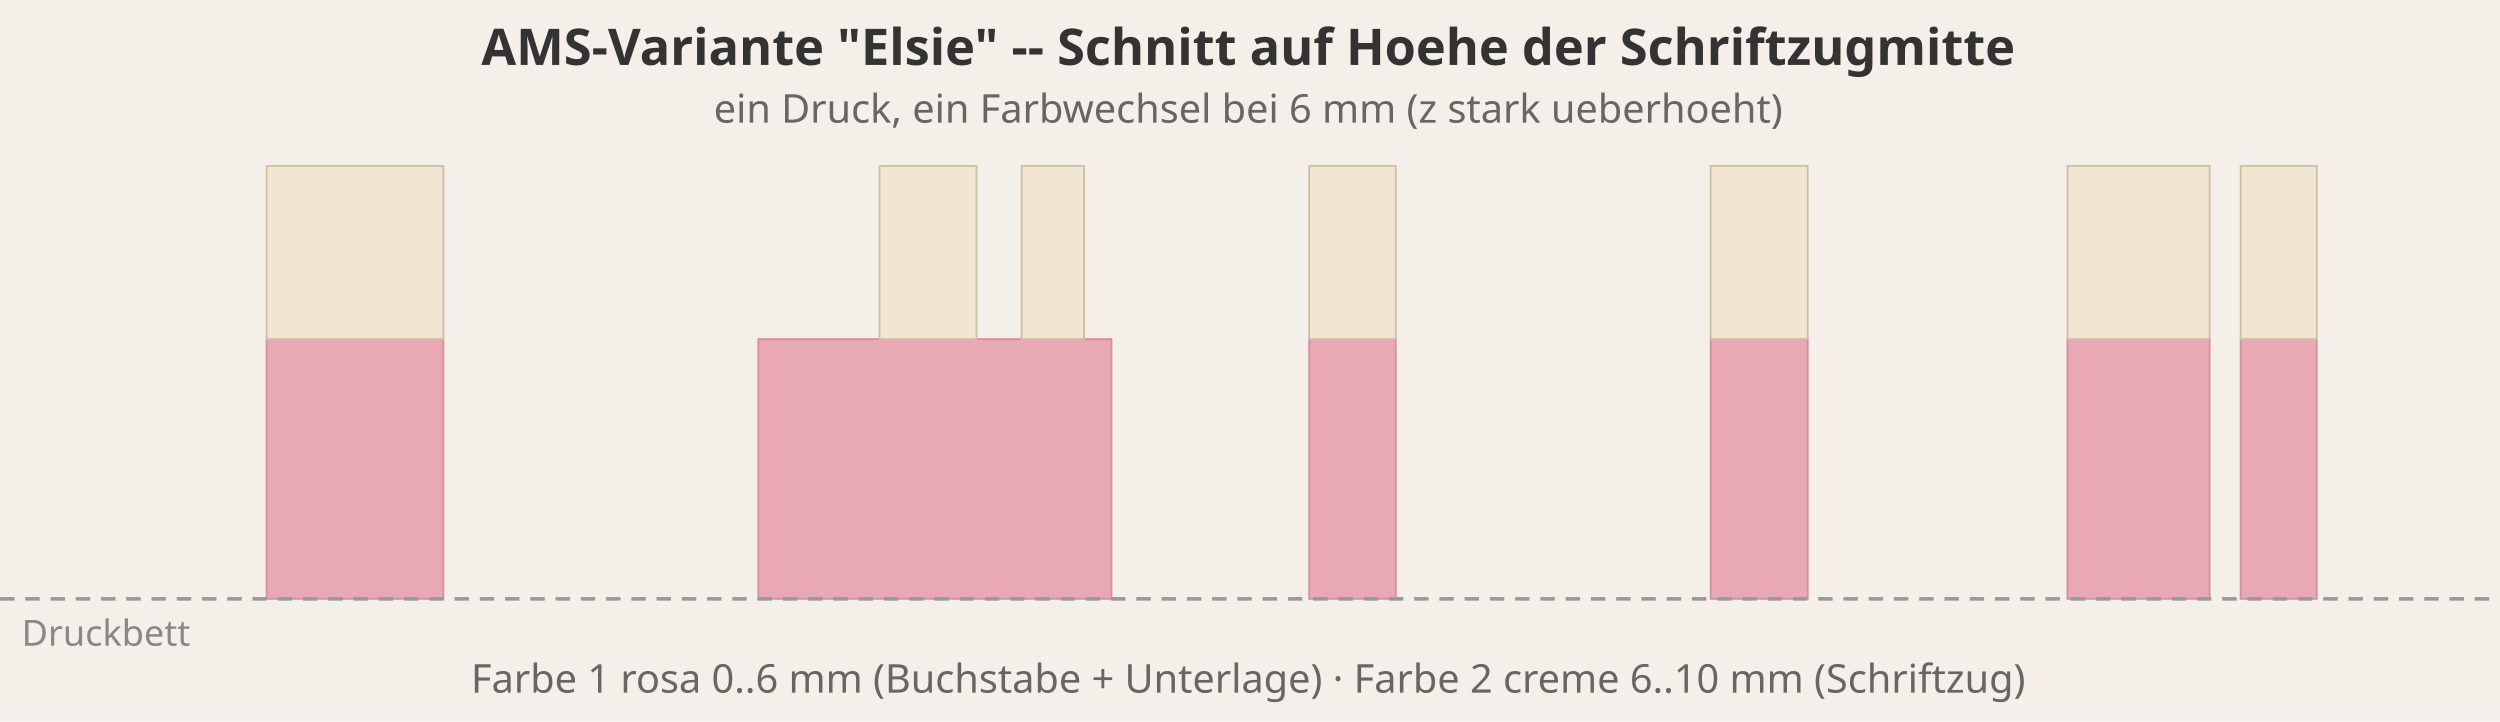
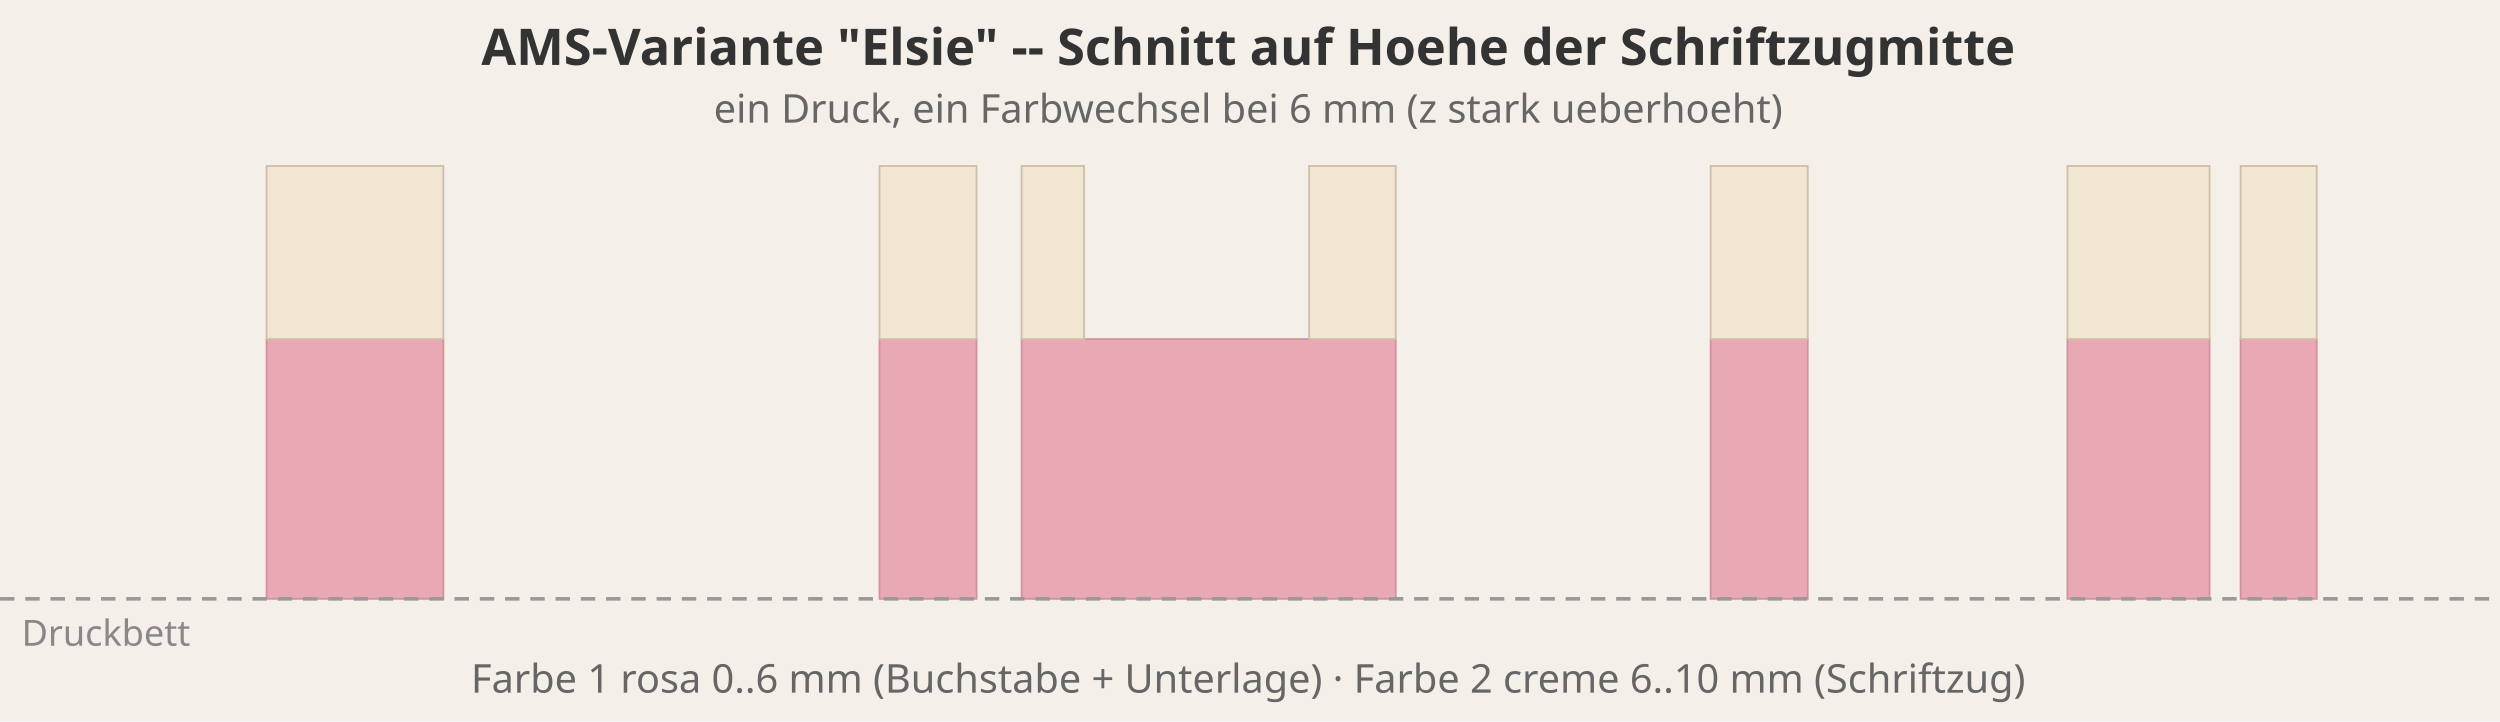
<svg xmlns="http://www.w3.org/2000/svg" width="693" height="200">
  <rect width="100%" height="100%" fill="#f4efe8" />
  <text x="346" y="18" font-family="sans-serif" font-size="14" font-weight="600" text-anchor="middle" fill="#333">AMS-Variante "Elsie" -- Schnitt auf Hoehe der Schriftzugmitte</text>
  <text x="346" y="34" font-family="sans-serif" font-size="11" text-anchor="middle" fill="#666">ein Druck, ein Farbwechsel bei 6 mm (z stark ueberhoeht)</text>
  <rect x="73.9" y="94.0" width="49.0" height="72.0" fill="#e8a9b5" stroke="#d48fa0" stroke-width="0.5" />
-   <rect x="210.2" y="94.0" width="97.9" height="72.0" fill="#e8a9b5" stroke="#d48fa0" stroke-width="0.5" />
-   <rect x="362.9" y="94.0" width="24.0" height="72.0" fill="#e8a9b5" stroke="#d48fa0" stroke-width="0.5" />
+   <rect x="243.8" y="94.0" width="26.9" height="72.0" fill="#e8a9b5" stroke="#d48fa0" stroke-width="0.5" />
+   <rect x="283.2" y="94.0" width="103.7" height="72.0" fill="#e8a9b5" stroke="#d48fa0" stroke-width="0.5" />
  <rect x="474.2" y="94.0" width="26.9" height="72.0" fill="#e8a9b5" stroke="#d48fa0" stroke-width="0.5" />
  <rect x="573.1" y="94.0" width="39.4" height="72.0" fill="#e8a9b5" stroke="#d48fa0" stroke-width="0.5" />
  <rect x="621.1" y="94.0" width="21.1" height="72.0" fill="#e8a9b5" stroke="#d48fa0" stroke-width="0.5" />
  <rect x="73.9" y="46.0" width="49.0" height="48.0" fill="#f1e6d2" stroke="#cdbfa6" stroke-width="0.5" />
  <rect x="243.8" y="46.0" width="26.9" height="48.0" fill="#f1e6d2" stroke="#cdbfa6" stroke-width="0.5" />
  <rect x="283.2" y="46.0" width="17.3" height="48.0" fill="#f1e6d2" stroke="#cdbfa6" stroke-width="0.5" />
  <rect x="362.9" y="46.0" width="24.0" height="48.0" fill="#f1e6d2" stroke="#cdbfa6" stroke-width="0.5" />
  <rect x="474.2" y="46.0" width="26.9" height="48.0" fill="#f1e6d2" stroke="#cdbfa6" stroke-width="0.5" />
  <rect x="573.1" y="46.0" width="39.4" height="48.0" fill="#f1e6d2" stroke="#cdbfa6" stroke-width="0.5" />
  <rect x="621.1" y="46.0" width="21.1" height="48.0" fill="#f1e6d2" stroke="#cdbfa6" stroke-width="0.5" />
  <line x1="0" y1="166.0" x2="693" y2="166.0" stroke="#999" stroke-width="1" stroke-dasharray="4 3" />
  <text x="6" y="179" font-family="sans-serif" font-size="10" fill="#888">Druckbett</text>
  <text x="346" y="192" font-family="sans-serif" font-size="11" text-anchor="middle" fill="#666">Farbe 1 rosa 0..6 mm (Buchstabe + Unterlage) · Farbe 2 creme 6..10 mm (Schriftzug)</text>
</svg>
